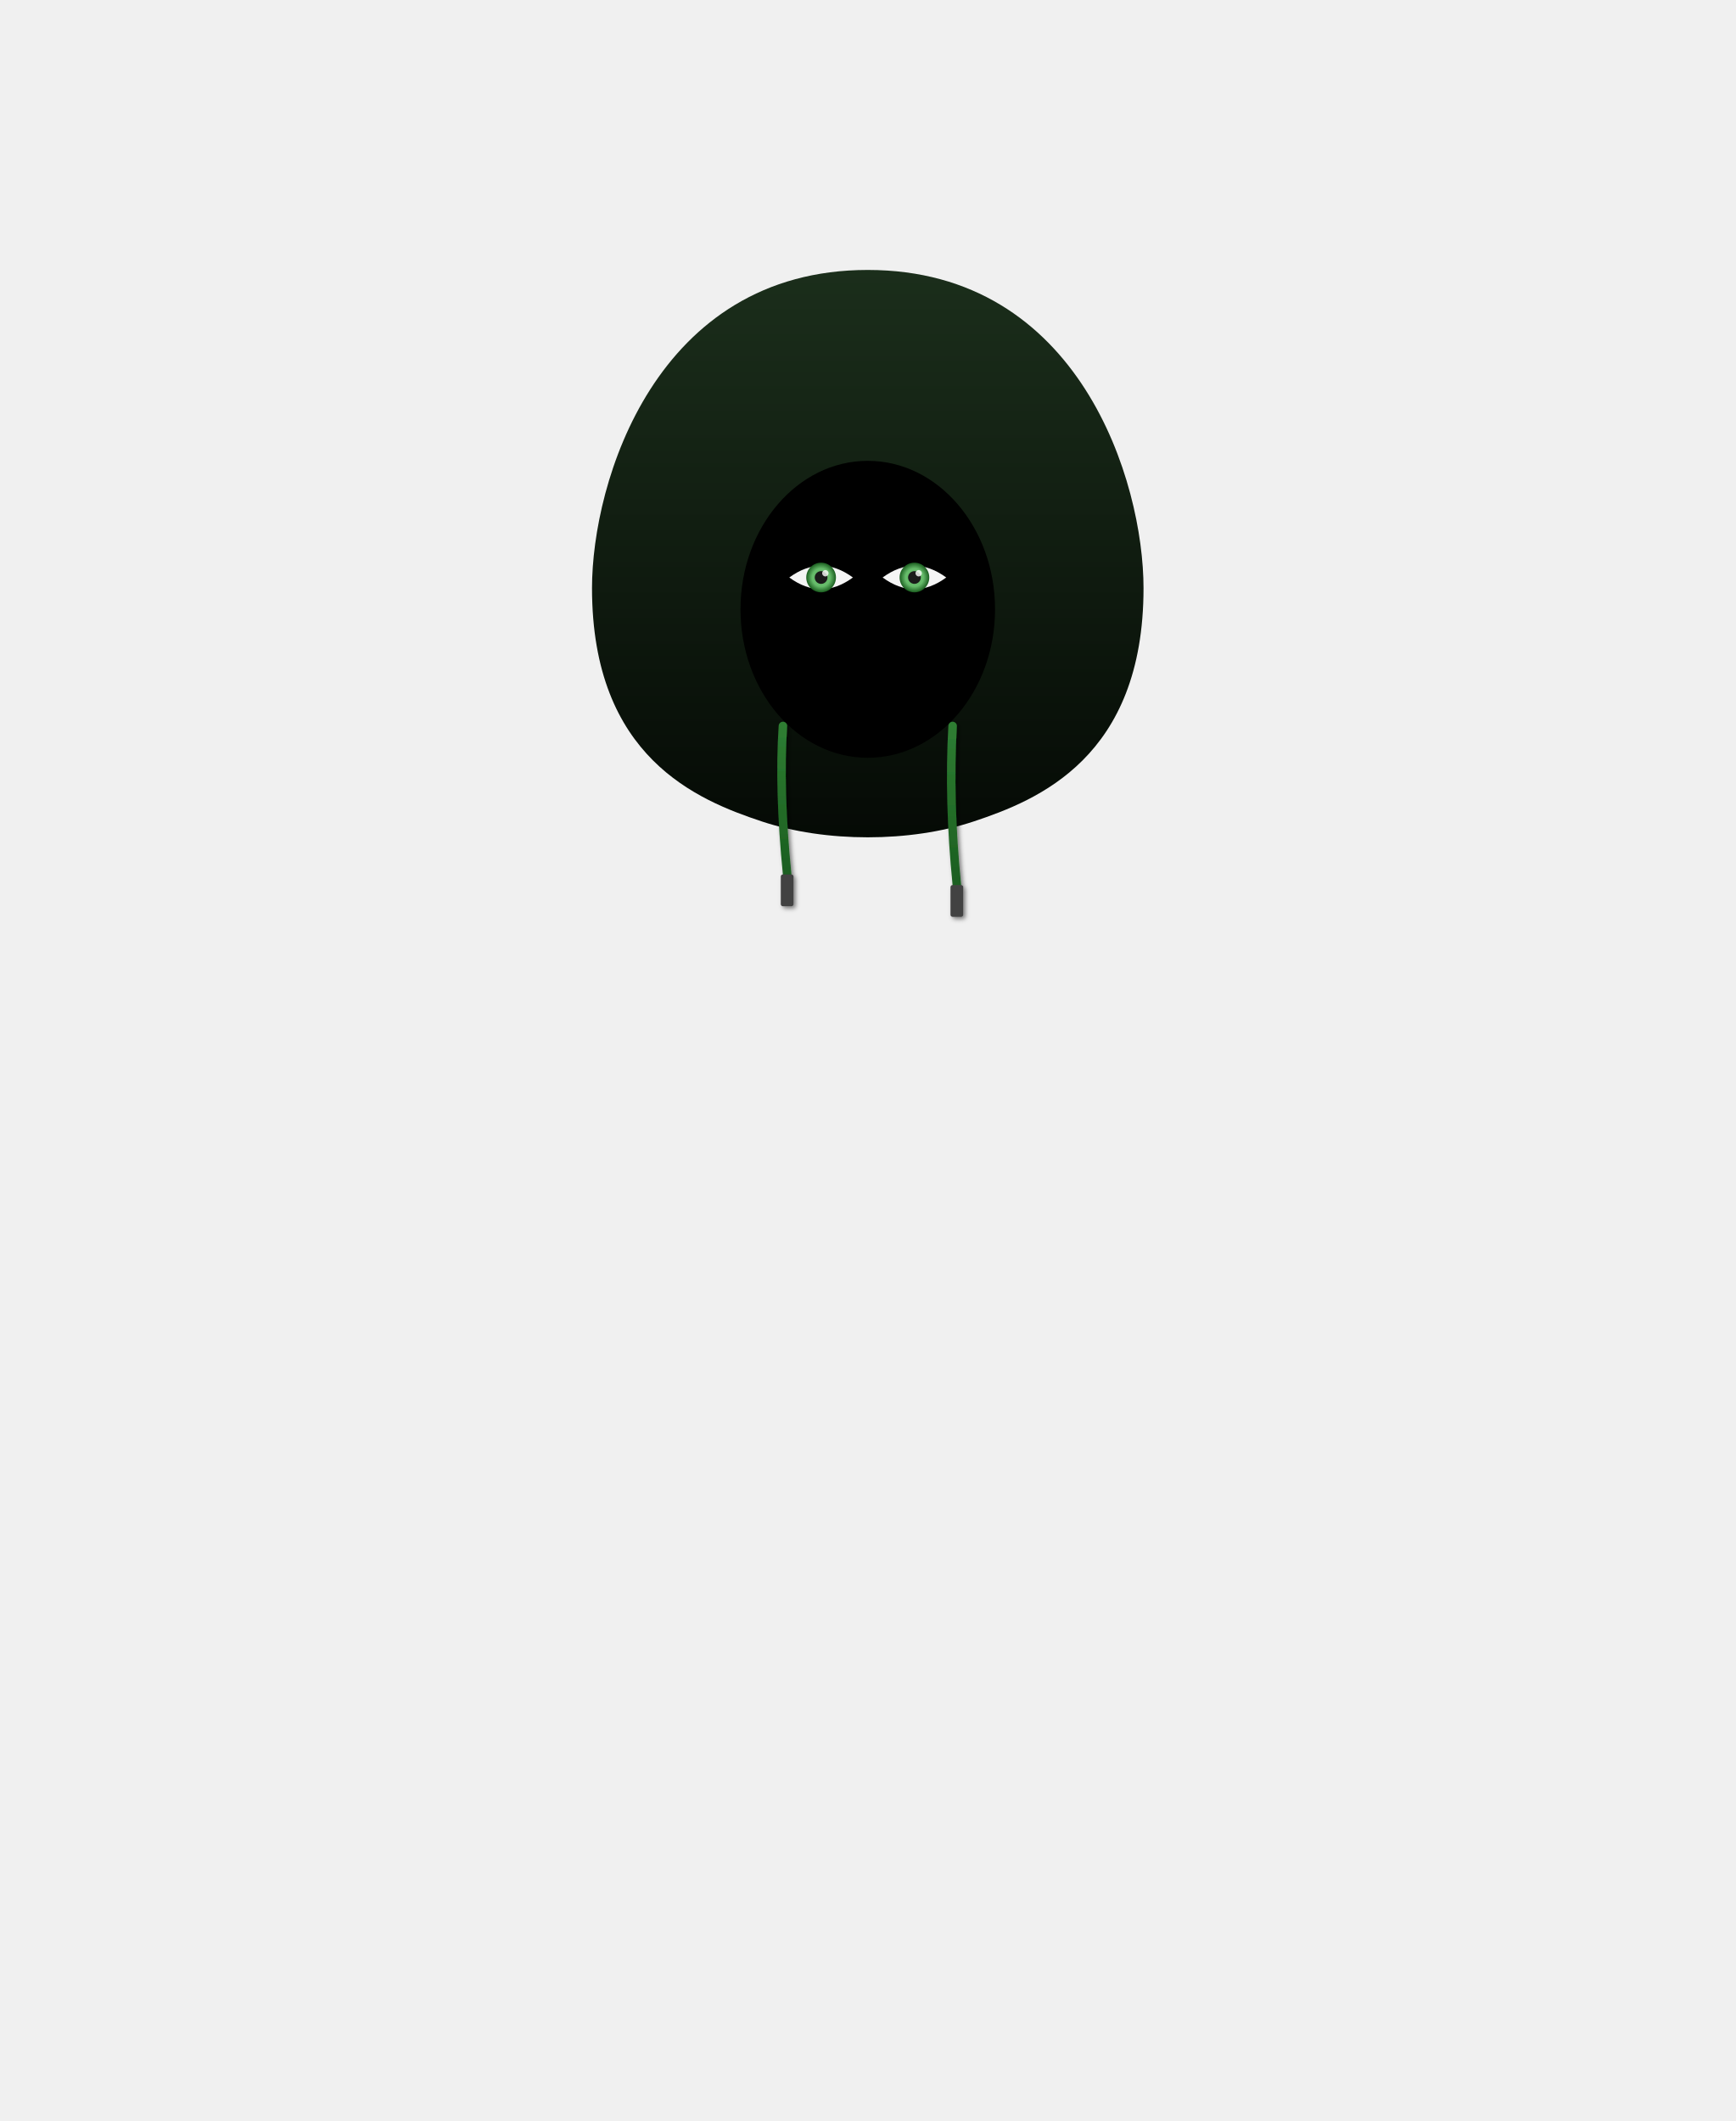
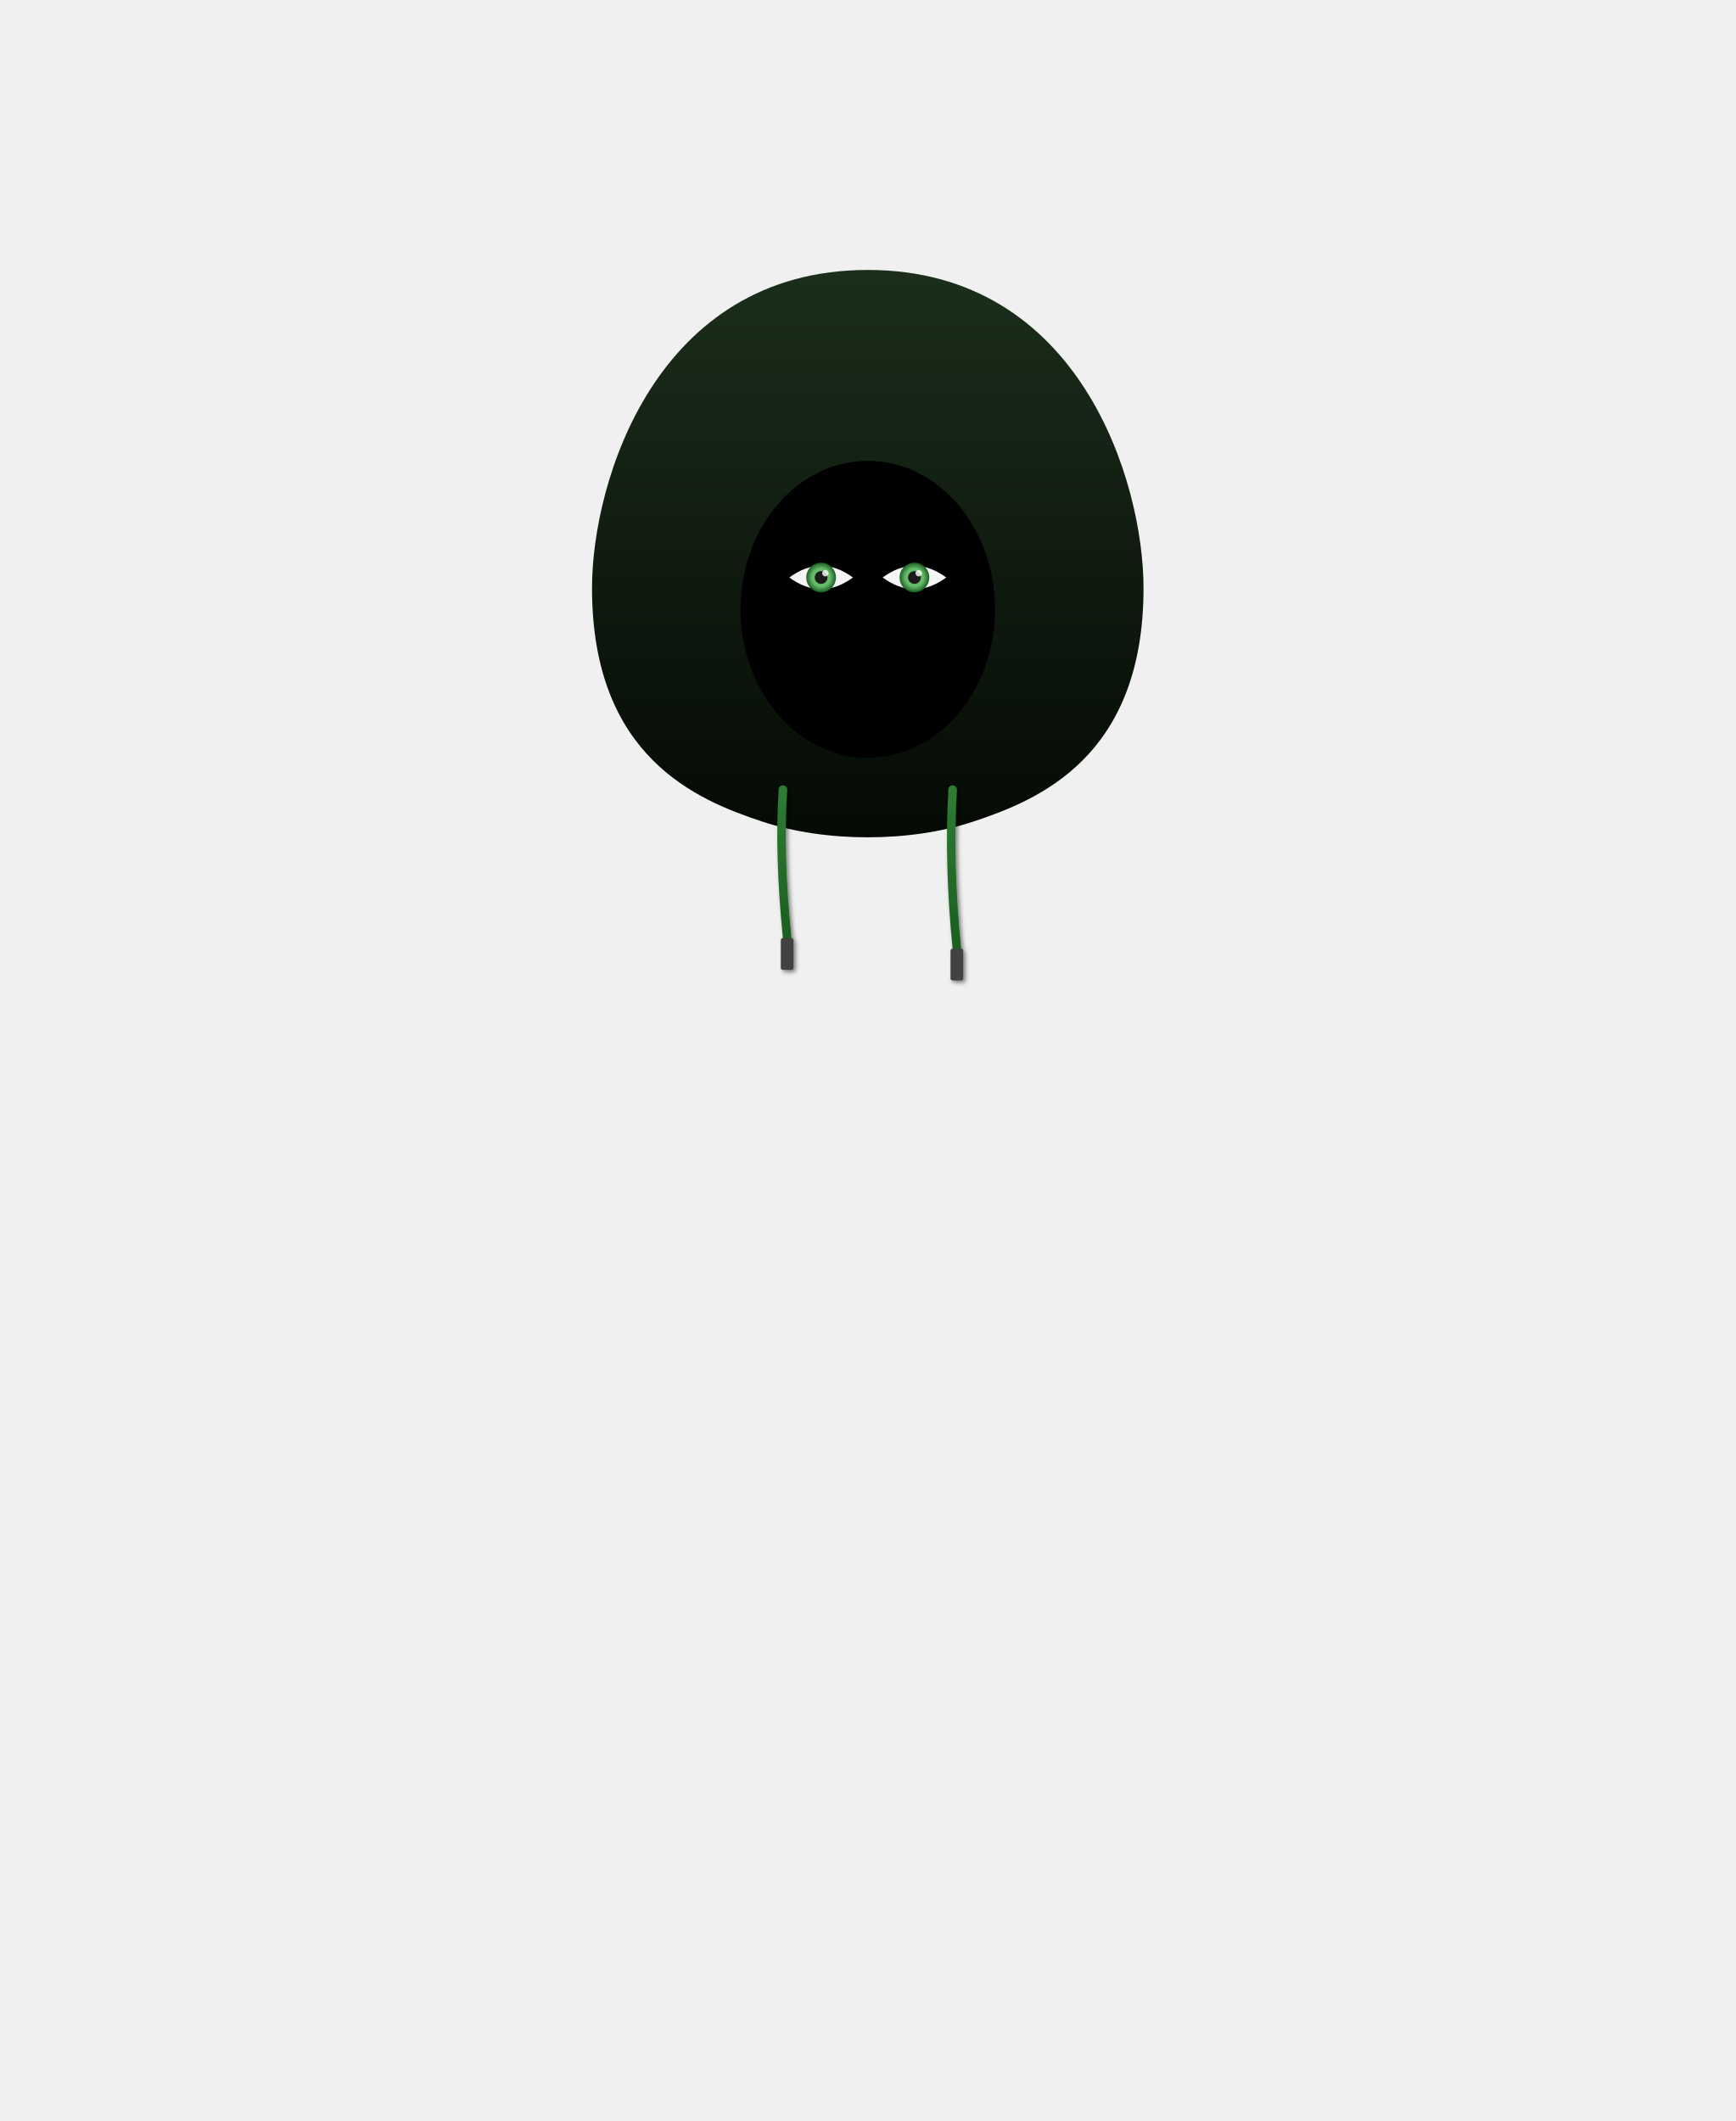
<svg xmlns="http://www.w3.org/2000/svg" viewBox="0 0 180 220">
  <defs>
    <linearGradient id="hoodieDark" x1="0%" y1="0%" x2="0%" y2="100%">
      <stop offset="0%" stop-color="#1B2E1B" />
      <stop offset="100%" stop-color="#050A05" />
    </linearGradient>
    <linearGradient id="stringGrad" x1="0" y1="0" x2="0" y2="1">
      <stop offset="0%" stop-color="#2E7D32" />
      <stop offset="100%" stop-color="#1B5E20" />
    </linearGradient>
    <radialGradient id="humanIrisGreen" cx="50%" cy="50%" r="50%">
      <stop offset="60%" stop-color="#66BB6A" />
      <stop offset="100%" stop-color="#1B5E20" />
    </radialGradient>
    <filter id="stringShadow">
      <feDropShadow dx="1" dy="1" stdDeviation="1" flood-opacity="0.5" />
    </filter>
  </defs>
  <g transform="translate(90, 61) scale(0.22)">
    <path d="M0 -150 C-100 -150 -130 -50 -130 0 C-130 80 -80 100 -50 110 C-20 120 20 120 50 110 C80 100 130 80 130 0 C130 -50 100 -150 0 -150 Z" fill="url(#hoodieDark)" />
    <ellipse cx="0" cy="10" rx="60" ry="70" fill="#000" />
    <g transform="translate(0, -5)">
      <g transform="translate(-22, 0)">
        <path d="M-15 0 Q0 -11 15 0 Q0 11 -15 0 Z" fill="#F5F5F5" />
        <g>
          <animateTransform attributeName="transform" type="translate" values="0,0; 0,0; 4,0; 4,0; 4,2; 4,2; -3,0; -3,0; -3,-3; -3,-3; 0,0; 0,0" dur="8s" repeatCount="indefinite" keyTimes="0; 0.24; 0.25; 0.44; 0.45; 0.54; 0.55; 0.74; 0.75; 0.84; 0.85; 1" calcMode="linear" />
          <circle cx="0" cy="0" r="7" fill="url(#humanIrisGreen)" />
          <circle cx="0" cy="0" r="3" fill="#1A1A1A" />
          <circle cx="2" cy="-2" r="1.5" fill="#FFFFFF" opacity="0.8" />
        </g>
        <path fill="#000000">
          <animate attributeName="d" values="M-16 -8 Q0 -20 16 -8 L16 -20 L-16 -20 Z;                              M-16 0 Q0 0 16 0 L16 -20 L-16 -20 Z;                              M-16 0 Q0 0 16 0 L16 -20 L-16 -20 Z;                             M-16 -8 Q0 -20 16 -8 L16 -20 L-16 -20 Z;                              M-16 -8 Q0 -20 16 -8 L16 -20 L-16 -20 Z;                             M-16 0 Q0 0 16 0 L16 -20 L-16 -20 Z;                              M-16 0 Q0 0 16 0 L16 -20 L-16 -20 Z;                             M-16 -8 Q0 -20 16 -8 L16 -20 L-16 -20 Z;                                                          M-16 -8 Q0 -20 16 -8 L16 -20 L-16 -20 Z" keyTimes="0; 0.01; 0.02; 0.03;  0.4; 0.41; 0.42; 0.43; 1" dur="10s" repeatCount="indefinite" />
        </path>
        <path fill="#000000">
          <animate attributeName="d" values="M-16 8 Q0 20 16 8 L16 20 L-16 20 Z;                              M-16 0 Q0 0 16 0 L16 20 L-16 20 Z;                              M-16 0 Q0 0 16 0 L16 20 L-16 20 Z;                             M-16 8 Q0 20 16 8 L16 20 L-16 20 Z;                              M-16 8 Q0 20 16 8 L16 20 L-16 20 Z;                             M-16 0 Q0 0 16 0 L16 20 L-16 20 Z;                              M-16 0 Q0 0 16 0 L16 20 L-16 20 Z;                             M-16 8 Q0 20 16 8 L16 20 L-16 20 Z;                                                          M-16 8 Q0 20 16 8 L16 20 L-16 20 Z" keyTimes="0; 0.01; 0.02; 0.03;  0.4; 0.41; 0.42; 0.43; 1" dur="10s" repeatCount="indefinite" />
        </path>
      </g>
      <g transform="translate(22, 0)">
        <path d="M-15 0 Q0 -11 15 0 Q0 11 -15 0 Z" fill="#F5F5F5" />
        <g>
          <animateTransform attributeName="transform" type="translate" values="0,0; 0,0; 4,0; 4,0; 4,2; 4,2; -3,0; -3,0; -3,-3; -3,-3; 0,0; 0,0" dur="8s" repeatCount="indefinite" keyTimes="0; 0.24; 0.25; 0.44; 0.45; 0.54; 0.55; 0.74; 0.75; 0.84; 0.85; 1" calcMode="linear" />
          <circle cx="0" cy="0" r="7" fill="url(#humanIrisGreen)" />
          <circle cx="0" cy="0" r="3" fill="#1A1A1A" />
          <circle cx="2" cy="-2" r="1.5" fill="#FFFFFF" opacity="0.8" />
        </g>
        <path fill="#000000">
          <animate attributeName="d" values="M-16 -8 Q0 -20 16 -8 L16 -20 L-16 -20 Z;                              M-16 0 Q0 0 16 0 L16 -20 L-16 -20 Z;                              M-16 0 Q0 0 16 0 L16 -20 L-16 -20 Z;                             M-16 -8 Q0 -20 16 -8 L16 -20 L-16 -20 Z;                              M-16 -8 Q0 -20 16 -8 L16 -20 L-16 -20 Z;                             M-16 0 Q0 0 16 0 L16 -20 L-16 -20 Z;                              M-16 0 Q0 0 16 0 L16 -20 L-16 -20 Z;                             M-16 -8 Q0 -20 16 -8 L16 -20 L-16 -20 Z;                                                          M-16 -8 Q0 -20 16 -8 L16 -20 L-16 -20 Z" keyTimes="0; 0.01; 0.02; 0.03;  0.4; 0.41; 0.42; 0.43; 1" dur="10s" repeatCount="indefinite" />
        </path>
        <path fill="#000000">
          <animate attributeName="d" values="M-16 8 Q0 20 16 8 L16 20 L-16 20 Z;                              M-16 0 Q0 0 16 0 L16 20 L-16 20 Z;                              M-16 0 Q0 0 16 0 L16 20 L-16 20 Z;                             M-16 8 Q0 20 16 8 L16 20 L-16 20 Z;                              M-16 8 Q0 20 16 8 L16 20 L-16 20 Z;                             M-16 0 Q0 0 16 0 L16 20 L-16 20 Z;                              M-16 0 Q0 0 16 0 L16 20 L-16 20 Z;                             M-16 8 Q0 20 16 8 L16 20 L-16 20 Z;                                                          M-16 8 Q0 20 16 8 L16 20 L-16 20 Z" keyTimes="0; 0.01; 0.02; 0.03;  0.4; 0.41; 0.42; 0.43; 1" dur="10s" repeatCount="indefinite" />
        </path>
      </g>
    </g>
-     <g transform="translate(0, 5)" filter="url(#stringShadow)">
+     <g transform="translate(0, 35)" filter="url(#stringShadow)">
      <g>
        <path d="M-40 60 Q-42 90 -38 130" fill="none" stroke="url(#stringGrad)" stroke-width="4" stroke-linecap="round">
          <animate attributeName="d" values="M-40 60 Q-42 90 -38 130; M-40 60 Q-38 90 -40 130; M-40 60 Q-42 90 -38 130" dur="4s" repeatCount="indefinite" calcMode="spline" keySplines="0.4 0 0.2 1; 0.4 0 0.2 1" />
        </path>
        <rect x="-41" y="130" width="6" height="15" rx="1" fill="#424242">
          <animate attributeName="x" values="-41;-43;-41" dur="4s" repeatCount="indefinite" calcMode="spline" keySplines="0.4 0 0.2 1; 0.4 0 0.2 1" />
          <animateTransform attributeName="transform" type="rotate" values="3 -38 130; -3 -38 130; 3 -38 130" dur="4s" repeatCount="indefinite" />
        </rect>
      </g>
      <g>
        <path d="M40 60 Q38 95 42 135" fill="none" stroke="url(#stringGrad)" stroke-width="4" stroke-linecap="round">
          <animate attributeName="d" values="M40 60 Q38 95 42 135; M40 60 Q42 95 40 135; M40 60 Q38 95 42 135" dur="5.5s" repeatCount="indefinite" calcMode="spline" keySplines="0.4 0 0.2 1; 0.4 0 0.2 1" />
        </path>
        <rect x="39" y="135" width="6" height="15" rx="1" fill="#424242">
          <animate attributeName="x" values="39;37;39" dur="5.5s" repeatCount="indefinite" />
          <animateTransform attributeName="transform" type="rotate" values="-2 41 135; 2 41 135; -2 41 135" dur="5.5s" repeatCount="indefinite" />
        </rect>
      </g>
    </g>
  </g>
</svg>
